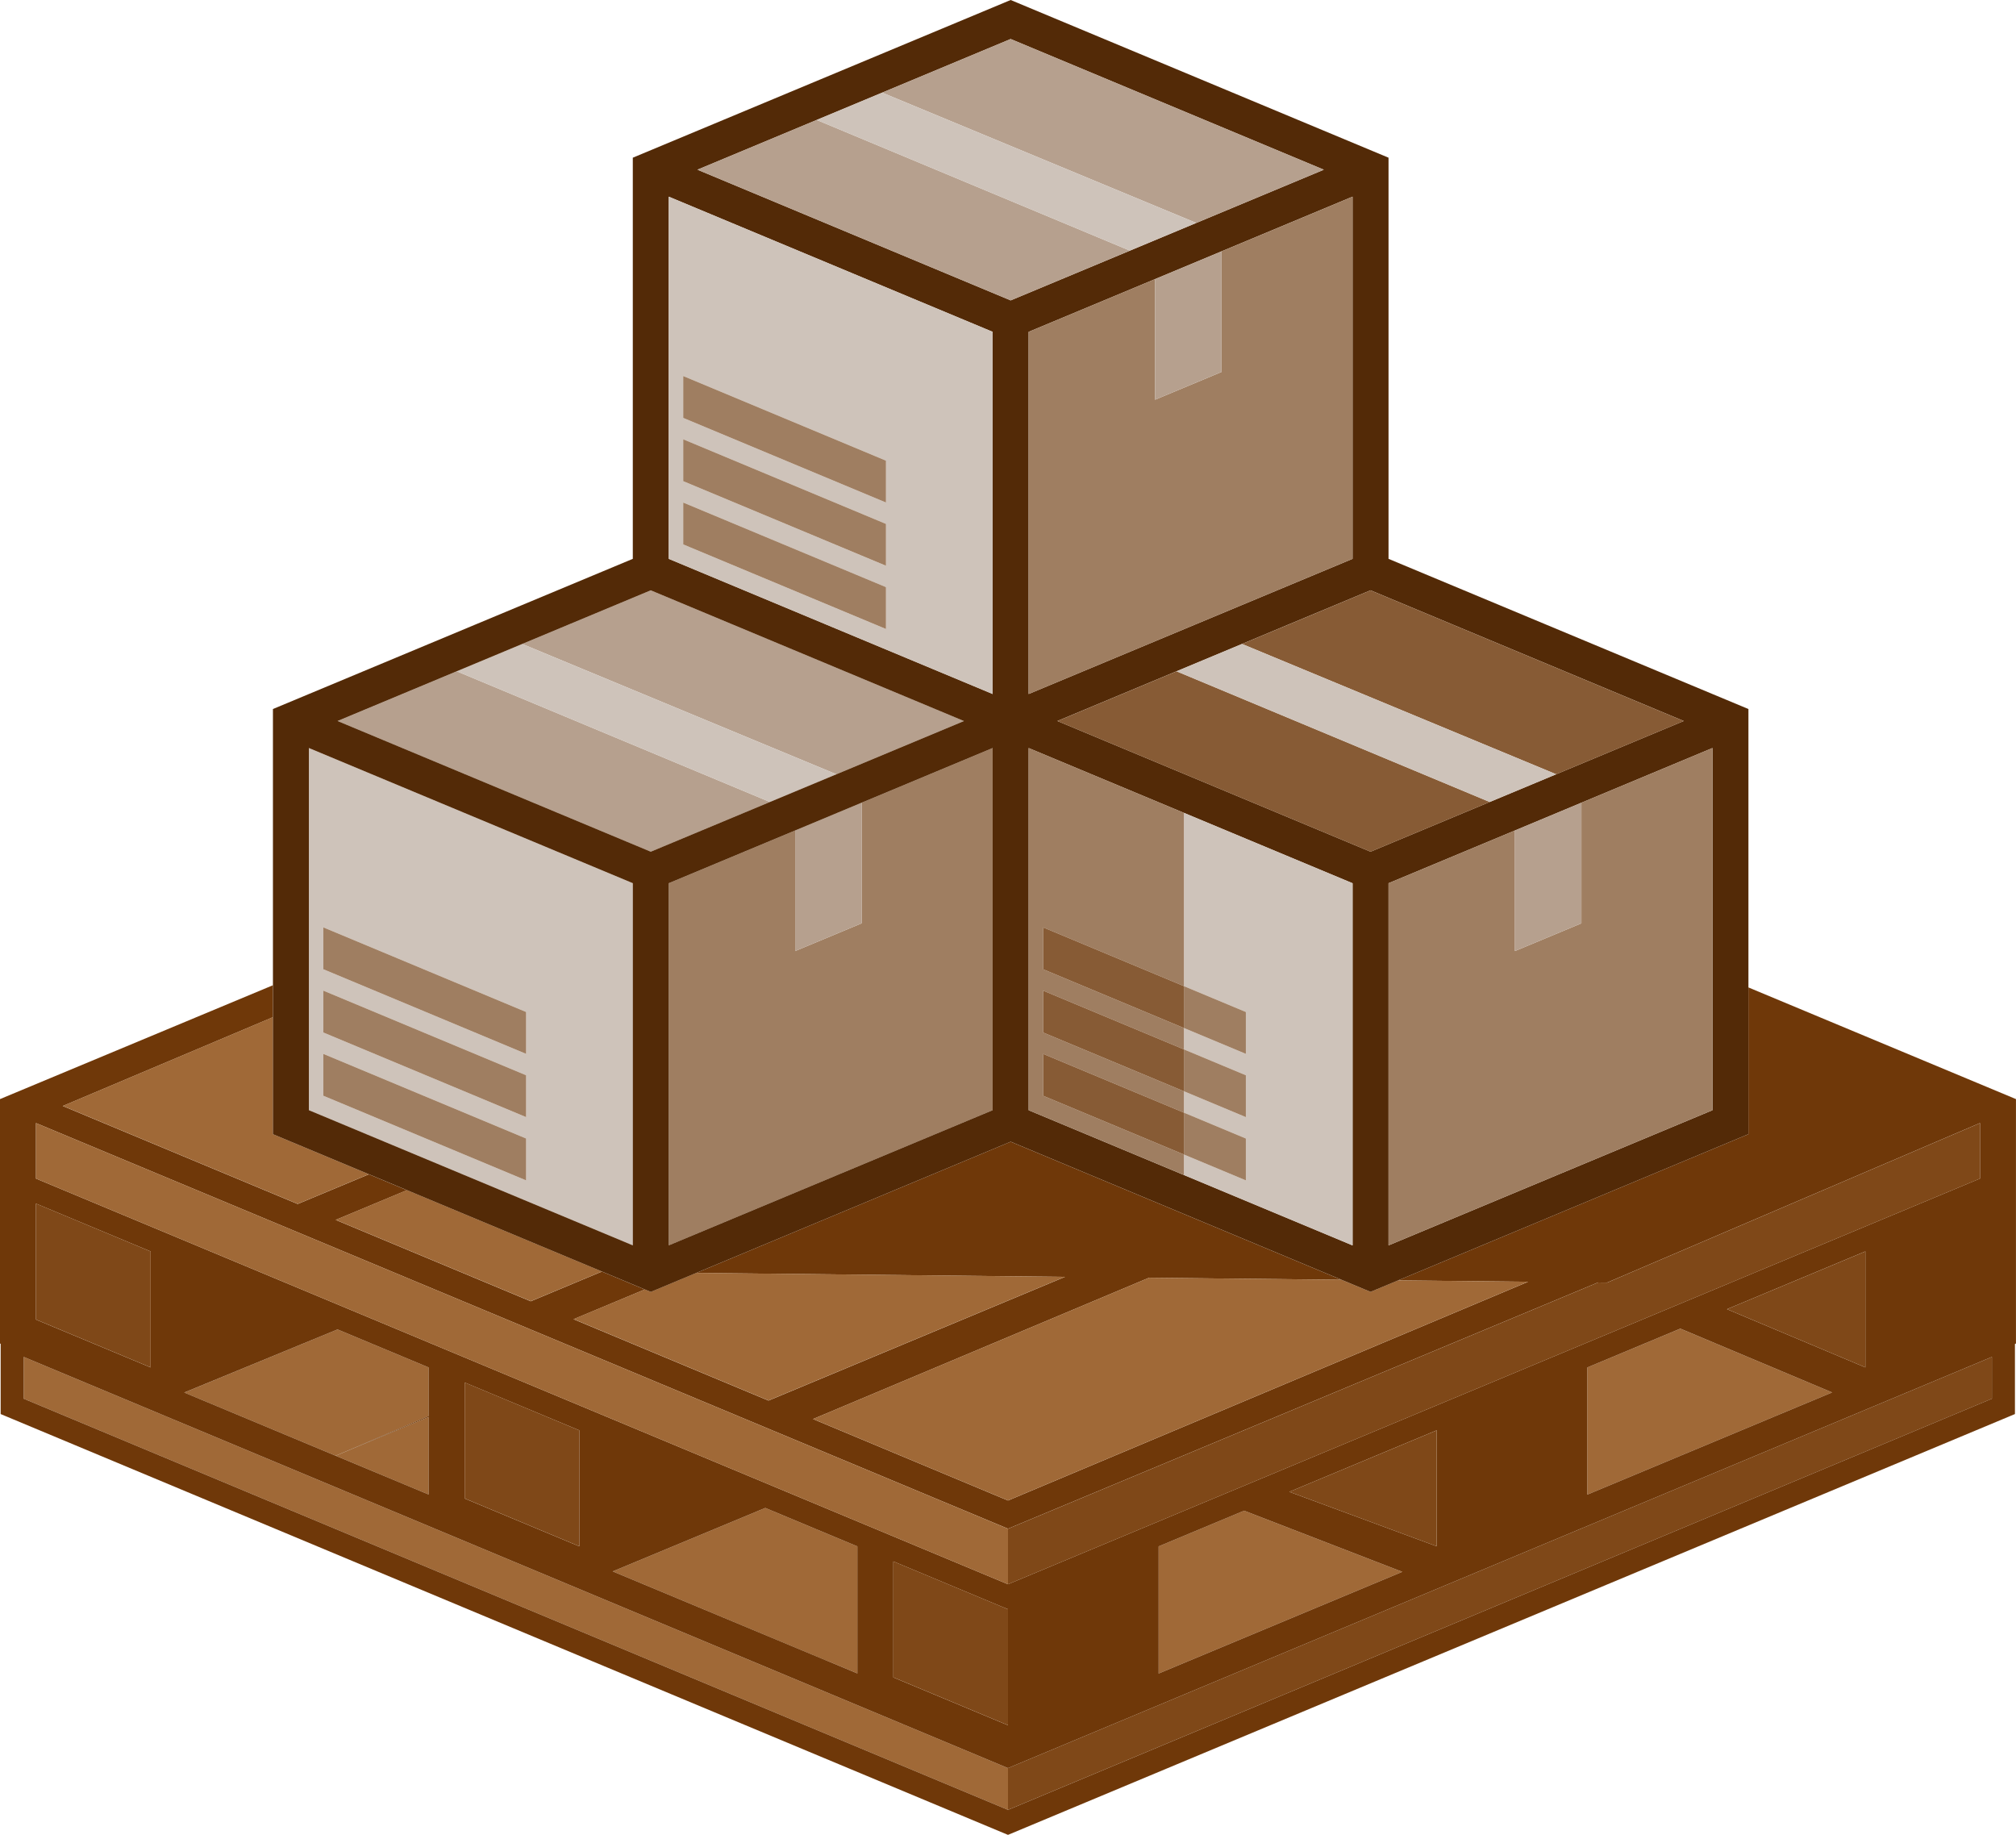
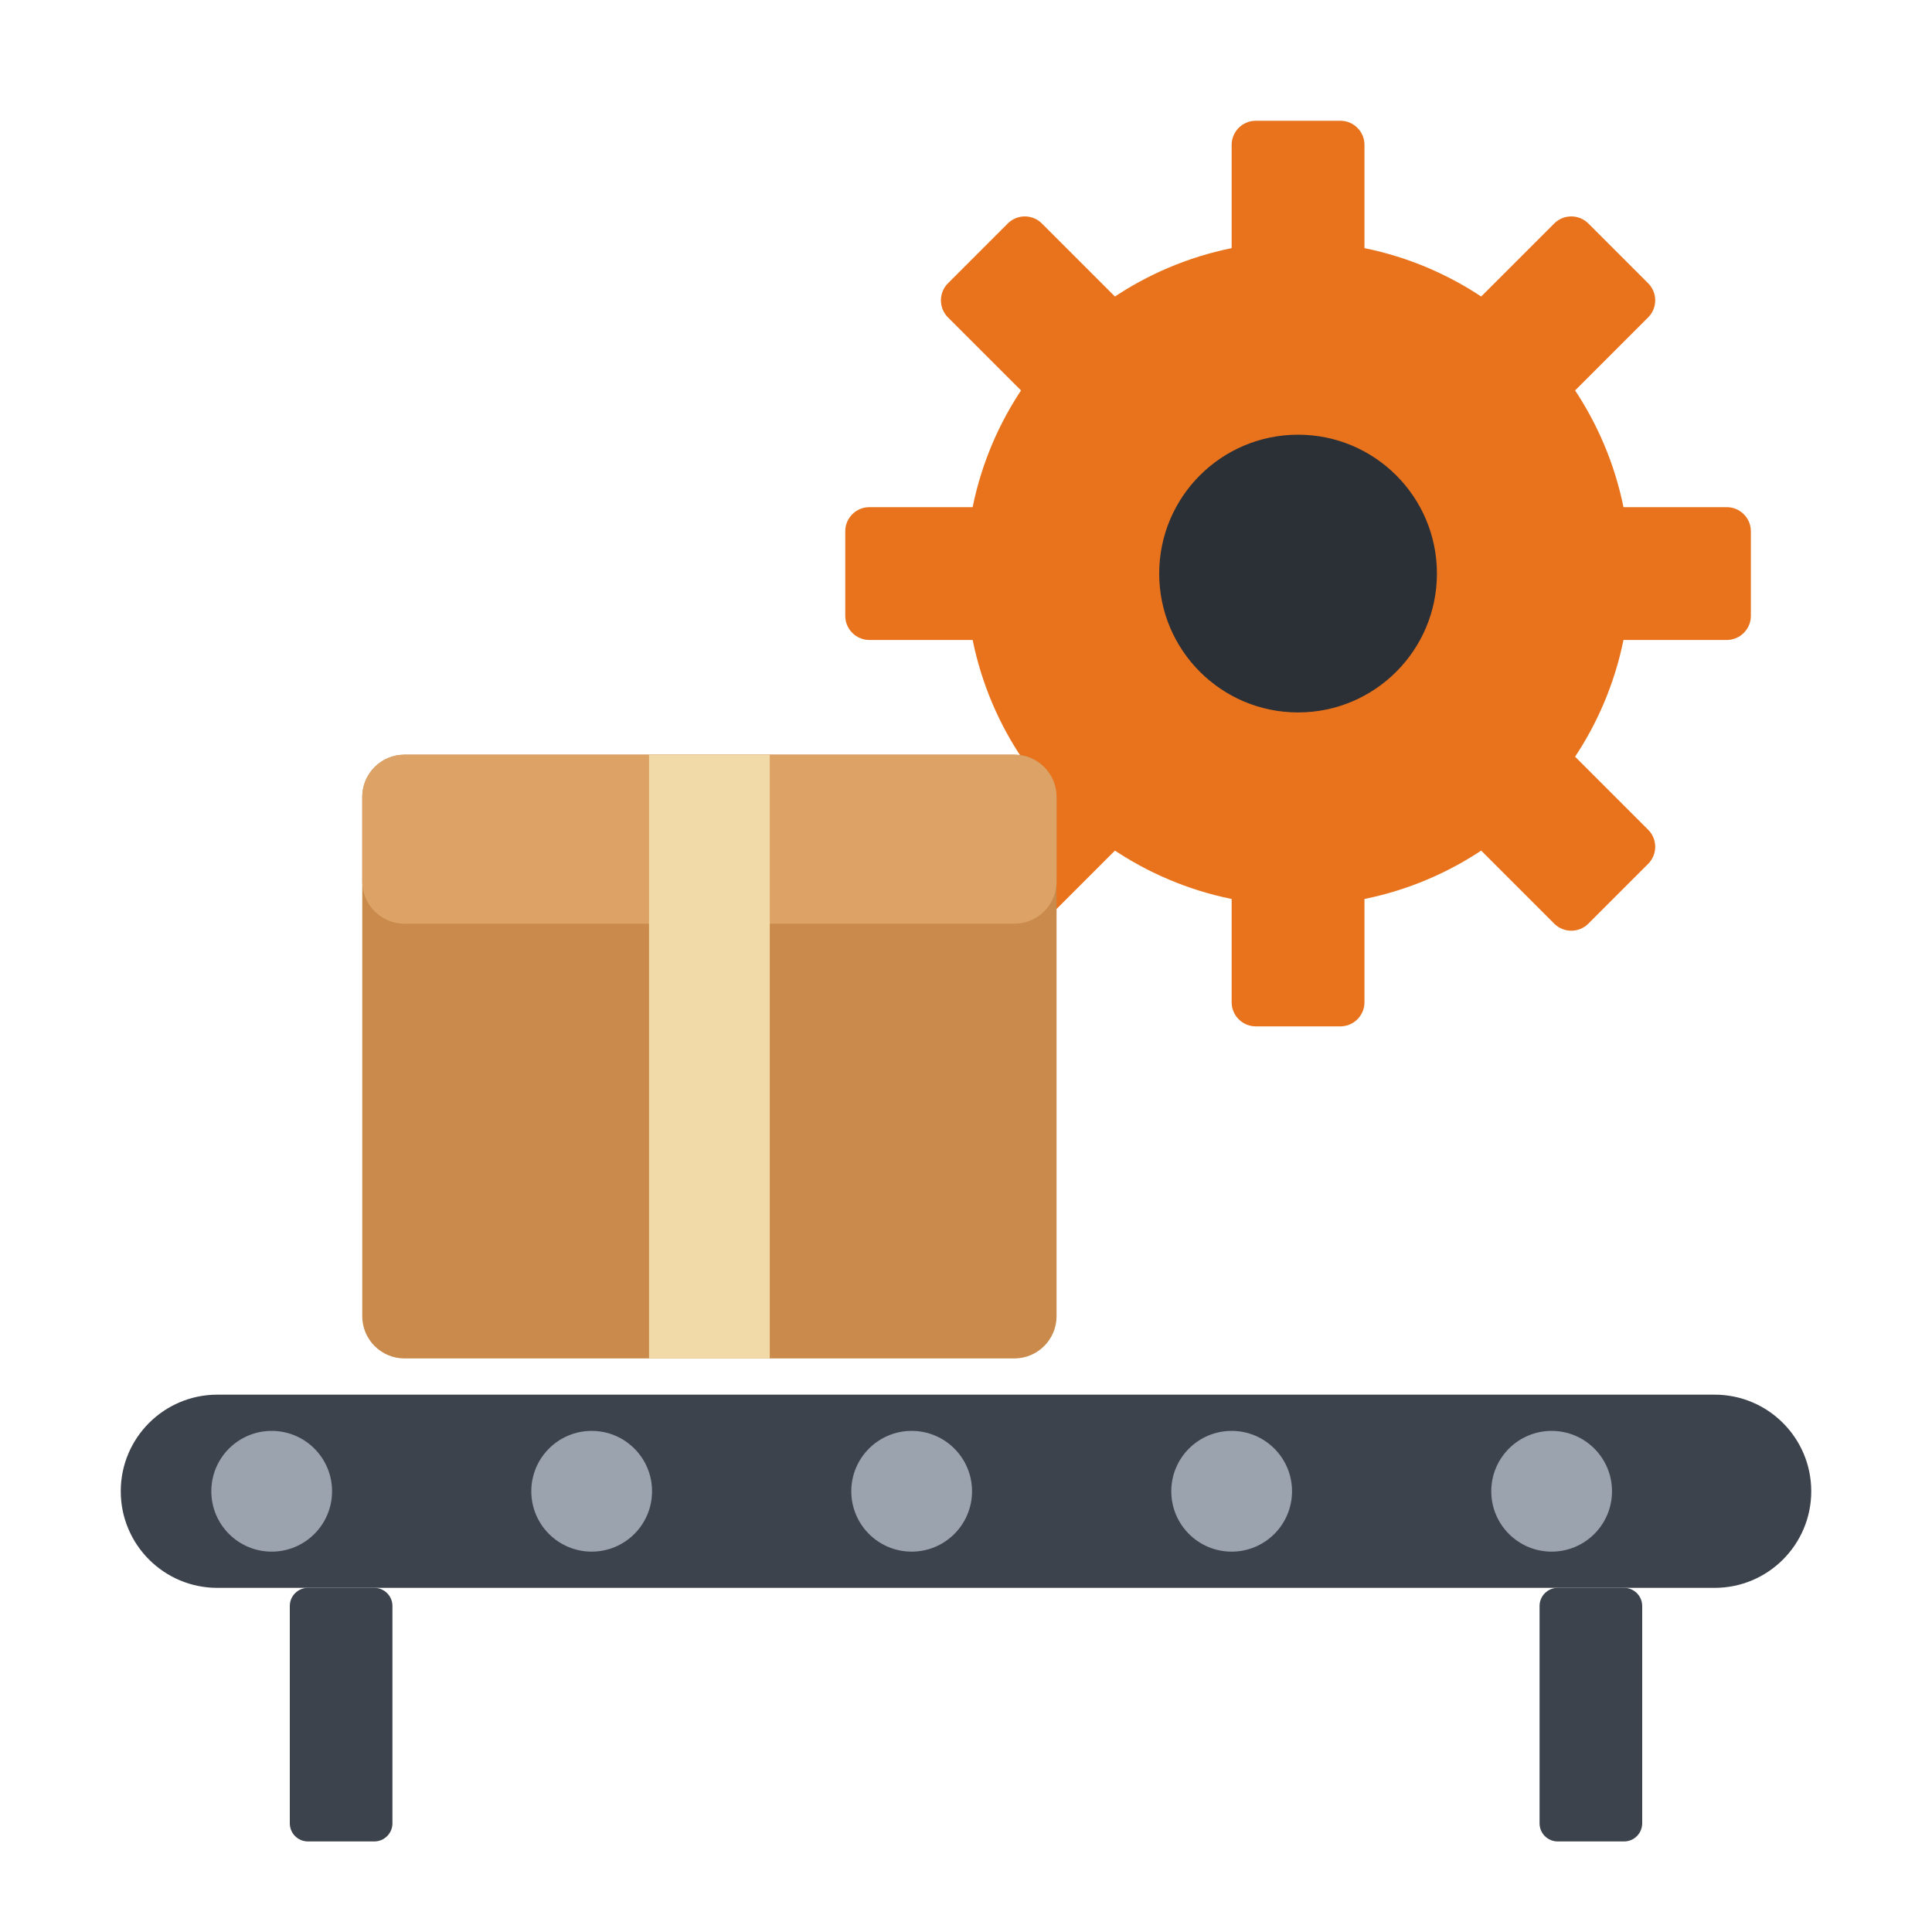
- <svg xmlns="http://www.w3.org/2000/svg" id="Capa_1" data-name="Capa 1" viewBox="0 0 650 591.46">
-   <defs>
-     <style>
-       .cls-1 {
-         fill: #875b35;
-       }
- 
-       .cls-1, .cls-2, .cls-3, .cls-4, .cls-5, .cls-6, .cls-7, .cls-8 {
-         stroke-width: 0px;
-       }
- 
-       .cls-2 {
-         fill: #9f7e61;
-       }
- 
-       .cls-3 {
-         fill: #532a07;
-       }
- 
-       .cls-4 {
-         fill: #a06937;
-       }
- 
-       .cls-5 {
-         fill: #b6a08e;
-       }
- 
-       .cls-6 {
-         fill: #cec3ba;
-       }
- 
-       .cls-7 {
-         fill: #7f4818;
-       }
- 
-       .cls-8 {
-         fill: #6f3809;
-       }
-     </style>
-   </defs>
-   <polygon class="cls-4" points="322.14 568.74 7.64 437.39 7.64 450.86 325 583.4 325 583.4 325 569.94 322.14 568.74" />
-   <polygon class="cls-4" points="373.57 539.45 452.12 506.67 401.12 486.96 373.57 498.46 373.57 539.45" />
-   <polygon class="cls-4" points="511.78 481.78 590.72 448.84 541.78 428.28 511.78 440.79 511.78 481.78" />
-   <polygon class="cls-4" points="267.12 535.53 276.44 539.42 276.44 498.46 246.74 486.07 197.55 506.53 267.09 535.55 267.12 535.53" />
-   <polygon class="cls-4" points="138.22 456.74 108.23 469.25 138.22 481.76 138.22 456.74" />
-   <polygon class="cls-4" points="138.22 456.44 138.22 440.79 108.83 428.53 59.4 448.88 108.23 469.25 138.22 456.44" />
-   <polygon class="cls-7" points="325 591.46 433.22 546.24 325 591.46 325 591.46" />
-   <polygon class="cls-7" points="642.24 437.39 327.86 568.74 325 569.94 325 569.94 325 583.4 642.24 450.86 642.24 437.39" />
-   <path class="cls-8" d="M650,354.29l-86.28-36v47.31l-112.92,47.12,41.89.45-167.69,70.51-62.86-26.26,108.33-45.55,62.04.66-106.65-44.5-101.35,42.29,118.86,1.27-95.59,39.88-62.86-26.23,22.97-9.59-13.82-5.77-22.95,9.58-62.89-26.23,22.97-9.58-12.27-5.12-22.95,9.57-75.74-31.59,67.75-28.62v-10.3L0,354.29v78.79l.21.09H.21v22.64l324.79,135.65h0l108.22-45.22,216.44-90.43v-22.59l.33-.14v-78.79ZM82.88,391.75l242.12,101.02,94.52-39.44h0s17.42-7.27,17.42-7.27h0s78.3-32.67,78.3-32.67l2.95.03,120.21-51.42v17.9l-313.4,130.77h0S11.6,379.91,11.6,379.91v-17.9l71.28,29.74ZM186.78,461.06v37.39l-36.97-15.42v-37.39l36.97,15.42ZM108.83,428.53l29.38,12.26v15.65l-29.98,12.81,29.98-12.51v25.01l-29.98-12.5-48.83-20.38,49.43-20.34ZM246.74,486.07l29.69,12.39v40.96l-9.31-3.89h-.03s-69.54-29-69.54-29l49.19-20.46ZM323.57,518.13l1.43.6h0s0,37.39,0,37.39l-36.97-15.42v-37.39l35.54,14.83ZM601.43,440.77l-44.62-18.77,44.62-18.62v37.39ZM590.72,448.84l-78.94,32.94v-40.99l30-12.52,48.94,20.57ZM463.22,498.44l-47.52-17.56,47.52-19.83v37.39ZM452.12,506.67l-78.55,32.78v-40.99l27.56-11.5,51,19.71ZM48.57,403.39v37.39l-36.97-15.42v-37.39l36.97,15.42ZM325,583.4L7.64,450.86v-13.47l314.5,131.35,2.86,1.2h0s2.86-1.2,2.86-1.2l314.37-131.35v13.47l-317.24,132.55h0Z" />
-   <polygon class="cls-4" points="325 510.68 325 510.68 325 492.78 82.88 391.75 11.6 362.01 11.6 379.91 325 510.68" />
-   <polygon class="cls-7" points="288.03 540.69 325 556.11 325 518.73 325 518.73 323.57 518.13 288.03 503.3 288.03 540.69" />
-   <polygon class="cls-7" points="463.22 498.44 463.22 461.06 415.7 480.88 463.22 498.44" />
-   <polygon class="cls-7" points="556.82 422 601.43 440.77 601.43 403.39 556.82 422" />
-   <polygon class="cls-7" points="149.82 483.02 186.78 498.44 186.78 461.06 149.82 445.63 149.82 483.02" />
-   <polygon class="cls-7" points="48.57 440.77 48.57 403.39 11.6 387.96 11.6 425.35 48.57 440.77" />
-   <polygon class="cls-4" points="432.51 412.52 370.48 411.86 262.14 457.41 325 483.67 492.69 413.16 450.8 412.71 441.89 416.43 432.51 412.52" />
-   <polygon class="cls-4" points="207.9 415.63 184.92 425.21 247.78 451.44 343.37 411.57 224.51 410.3 209.82 416.43 207.9 415.63" />
-   <polygon class="cls-4" points="131.2 383.62 108.23 393.21 171.13 419.43 194.08 409.86 131.2 383.62" />
-   <polygon class="cls-4" points="87.99 327.87 20.25 356.49 95.99 388.08 118.93 378.51 87.99 365.6 87.99 327.87" />
-   <polygon class="cls-7" points="325 510.68 638.4 379.91 638.4 362.01 518.19 413.43 515.24 413.4 436.94 446.07 436.94 446.07 419.52 453.34 419.52 453.34 325 492.78 325 510.68" />
-   <polygon class="cls-5" points="108.85 232.42 209.82 274.55 248.25 258.52 147.28 216.39 108.85 232.42" />
-   <polygon class="cls-5" points="168.38 207.58 269.67 249.58 310.8 232.42 236.4 201.38 209.82 190.29 168.38 207.58" />
-   <path class="cls-6" d="M204.03,401.44v-116.74l-104.44-43.57v116.74l104.44,43.57ZM104.25,312.43v-13.5l65.38,27.28v13.5l-65.38-27.28ZM104.25,319.32l65.38,27.28v13.5l-65.38-27.28v-13.5ZM104.25,339.71l65.38,27.28v13.5l-65.38-27.28v-13.5Z" />
-   <polygon class="cls-2" points="320.06 357.87 320.06 241.12 277.81 258.75 277.81 297.63 256.37 306.57 256.37 267.7 215.62 284.7 215.62 401.44 320.06 357.87" />
-   <polygon class="cls-6" points="147.28 216.39 248.25 258.52 269.67 249.58 168.38 207.58 147.28 216.39" />
-   <polygon class="cls-5" points="277.81 297.63 277.81 258.75 256.37 267.7 256.37 306.57 277.81 297.63" />
-   <path class="cls-3" d="M87.99,327.87v37.73l30.94,12.91,12.27,5.12,62.88,26.24,13.82,5.77,1.93.8,14.69-6.13,101.35-42.29,106.65,44.5,9.38,3.91,8.91-3.72,112.92-47.12v-137.04l-116.04-48.41V50.83L325.86,0l-121.83,50.83v129.31l-116.03,48.41v99.31ZM552.13,357.87l-104.44,43.57v-116.74l40.75-17,21.44-8.95,42.25-17.63v116.74ZM99.59,241.12l104.44,43.57v116.74l-104.44-43.57v-116.74ZM215.62,284.7l40.75-17,21.44-8.95,42.25-17.63v116.74l-104.44,43.57v-116.74ZM331.66,357.87v-116.74l50.06,20.89,54.38,22.69v116.74l-54.38-22.69-50.06-20.89ZM320.06,106.97v116.74l-104.44-43.57V63.4l104.44,43.57ZM501.74,249.58l-21.42,8.93-38.43,16.03-100.97-42.13,38.43-16.04,21.1-8.8,15.47-6.46,25.97-10.83,100.98,42.13-41.13,17.16ZM436.09,180.14l-104.44,43.57v-116.74l40.75-17,21.44-8.95,42.25-17.63v116.74ZM426.84,54.7l-41.13,17.16-21.42,8.94-38.43,16.03-100.98-42.13,38.43-16.03,21.1-8.8,41.44-17.29,100.98,42.13ZM310.8,232.42l-41.13,17.16-21.42,8.93-38.43,16.03-100.98-42.13,38.43-16.03,21.1-8.8,41.44-17.29,26.58,11.09,74.39,31.04Z" />
-   <polygon class="cls-2" points="169.63 380.49 169.63 366.99 104.25 339.71 104.25 353.21 169.63 380.49" />
-   <polygon class="cls-2" points="169.63 360.1 169.63 346.6 104.25 319.32 104.25 332.82 169.63 360.1" />
-   <polygon class="cls-2" points="169.63 339.71 169.63 326.21 104.25 298.93 104.25 312.43 169.63 339.71" />
-   <polygon class="cls-1" points="415.92 201.13 400.45 207.58 501.74 249.58 542.87 232.42 441.89 190.29 415.92 201.13" />
-   <polygon class="cls-1" points="340.92 232.42 441.89 274.55 480.32 258.52 379.35 216.39 340.92 232.42" />
-   <polygon class="cls-6" points="381.71 317.87 401.69 326.21 401.69 339.71 381.71 331.37 381.71 338.26 401.69 346.6 401.69 360.1 381.71 351.76 381.71 358.65 401.69 366.99 401.69 380.49 381.71 372.15 381.71 378.75 436.09 401.44 436.09 284.7 381.71 262.01 381.71 317.87" />
-   <polygon class="cls-2" points="509.88 297.63 488.44 306.57 488.44 267.7 447.69 284.7 447.69 401.44 552.13 357.87 552.13 241.12 509.88 258.75 509.88 297.63" />
-   <polygon class="cls-6" points="379.35 216.39 480.32 258.52 501.74 249.58 400.45 207.58 379.35 216.39" />
-   <polygon class="cls-5" points="488.44 306.57 509.88 297.63 509.88 258.75 488.44 267.7 488.44 306.57" />
-   <polygon class="cls-2" points="381.71 372.15 336.32 353.21 336.32 339.71 381.71 358.65 381.71 351.76 336.32 332.82 336.32 319.32 381.71 338.26 381.71 331.37 336.32 312.43 336.32 298.93 381.71 317.87 381.71 262.01 331.66 241.12 331.66 357.87 381.71 378.75 381.71 372.15" />
-   <polygon class="cls-2" points="401.69 366.99 381.71 358.65 381.71 372.15 401.69 380.49 401.69 366.99" />
-   <polygon class="cls-1" points="336.32 339.71 336.32 353.21 381.71 372.15 381.71 358.65 336.32 339.71" />
-   <polygon class="cls-2" points="401.69 360.1 401.69 346.6 381.71 338.26 381.71 351.76 401.69 360.1" />
-   <polygon class="cls-1" points="381.71 338.26 336.32 319.32 336.32 332.82 381.71 351.76 381.71 338.26" />
-   <polygon class="cls-2" points="401.69 339.71 401.69 326.21 381.71 317.87 381.71 331.37 401.69 339.71" />
-   <polygon class="cls-1" points="381.71 317.87 336.32 298.93 336.32 312.43 381.71 331.37 381.71 317.87" />
-   <polygon class="cls-5" points="385.7 71.86 426.84 54.7 325.86 12.57 284.42 29.86 385.7 71.86" />
-   <polygon class="cls-5" points="224.88 54.7 325.86 96.83 364.29 80.79 263.31 38.66 224.88 54.7" />
-   <path class="cls-6" d="M215.62,180.14l104.44,43.57v-116.74l-104.44-43.57v116.74ZM220.28,121.21l65.38,27.28v13.5l-65.38-27.28v-13.5ZM220.28,141.6l65.38,27.28v13.5l-65.38-27.28v-13.5ZM220.28,161.99l65.38,27.28v13.5l-65.38-27.28v-13.5Z" />
-   <polygon class="cls-2" points="393.85 119.9 372.41 128.85 372.41 89.97 331.66 106.97 331.66 223.72 436.09 180.14 436.09 63.4 393.85 81.03 393.85 119.9" />
-   <polygon class="cls-6" points="263.31 38.66 364.29 80.79 385.7 71.86 284.42 29.86 263.31 38.66" />
-   <polygon class="cls-5" points="393.85 119.9 393.85 81.03 372.41 89.97 372.41 128.85 393.85 119.9" />
-   <polygon class="cls-2" points="285.66 189.26 220.28 161.99 220.28 175.49 285.66 202.76 285.66 189.26" />
-   <polygon class="cls-2" points="285.66 168.88 220.28 141.6 220.28 155.1 285.66 182.37 285.66 168.88" />
-   <polygon class="cls-2" points="285.66 148.49 220.28 121.21 220.28 134.71 285.66 161.99 285.66 148.49" />
+ <svg xmlns="http://www.w3.org/2000/svg" viewBox="0 0 640 640">
+   <g transform="translate(430 190)">
+     <g fill="#e8731c">
+       <rect x="-22" y="-150" width="44" height="60" rx="8" />
+       <rect x="-22" y="-150" width="44" height="60" rx="8" transform="rotate(45)" />
+       <rect x="-22" y="-150" width="44" height="60" rx="8" transform="rotate(90)" />
+       <rect x="-22" y="-150" width="44" height="60" rx="8" transform="rotate(135)" />
+       <rect x="-22" y="-150" width="44" height="60" rx="8" transform="rotate(180)" />
+       <rect x="-22" y="-150" width="44" height="60" rx="8" transform="rotate(225)" />
+       <rect x="-22" y="-150" width="44" height="60" rx="8" transform="rotate(270)" />
+       <rect x="-22" y="-150" width="44" height="60" rx="8" transform="rotate(315)" />
+       <circle r="110" />
+     </g>
+     <circle r="46" fill="#2b2f36" />
+   </g>
+   <rect x="120" y="250" width="230" height="200" rx="14" fill="#c98a4b" />
+   <rect x="120" y="250" width="230" height="56" rx="14" fill="#dca266" />
+   <rect x="215" y="250" width="40" height="200" fill="#f1d9a8" />
+   <rect x="40" y="462" width="560" height="64" rx="32" fill="#3d434d" />
+   <g fill="#9aa3ae">
+     <circle cx="90" cy="494" r="20" />
+     <circle cx="196" cy="494" r="20" />
+     <circle cx="302" cy="494" r="20" />
+     <circle cx="408" cy="494" r="20" />
+     <circle cx="514" cy="494" r="20" />
+     <circle cx="560" cy="494" r="0" />
+   </g>
+   <rect x="96" y="526" width="34" height="84" rx="6" fill="#3d434d" />
+   <rect x="510" y="526" width="34" height="84" rx="6" fill="#3d434d" />
</svg>
